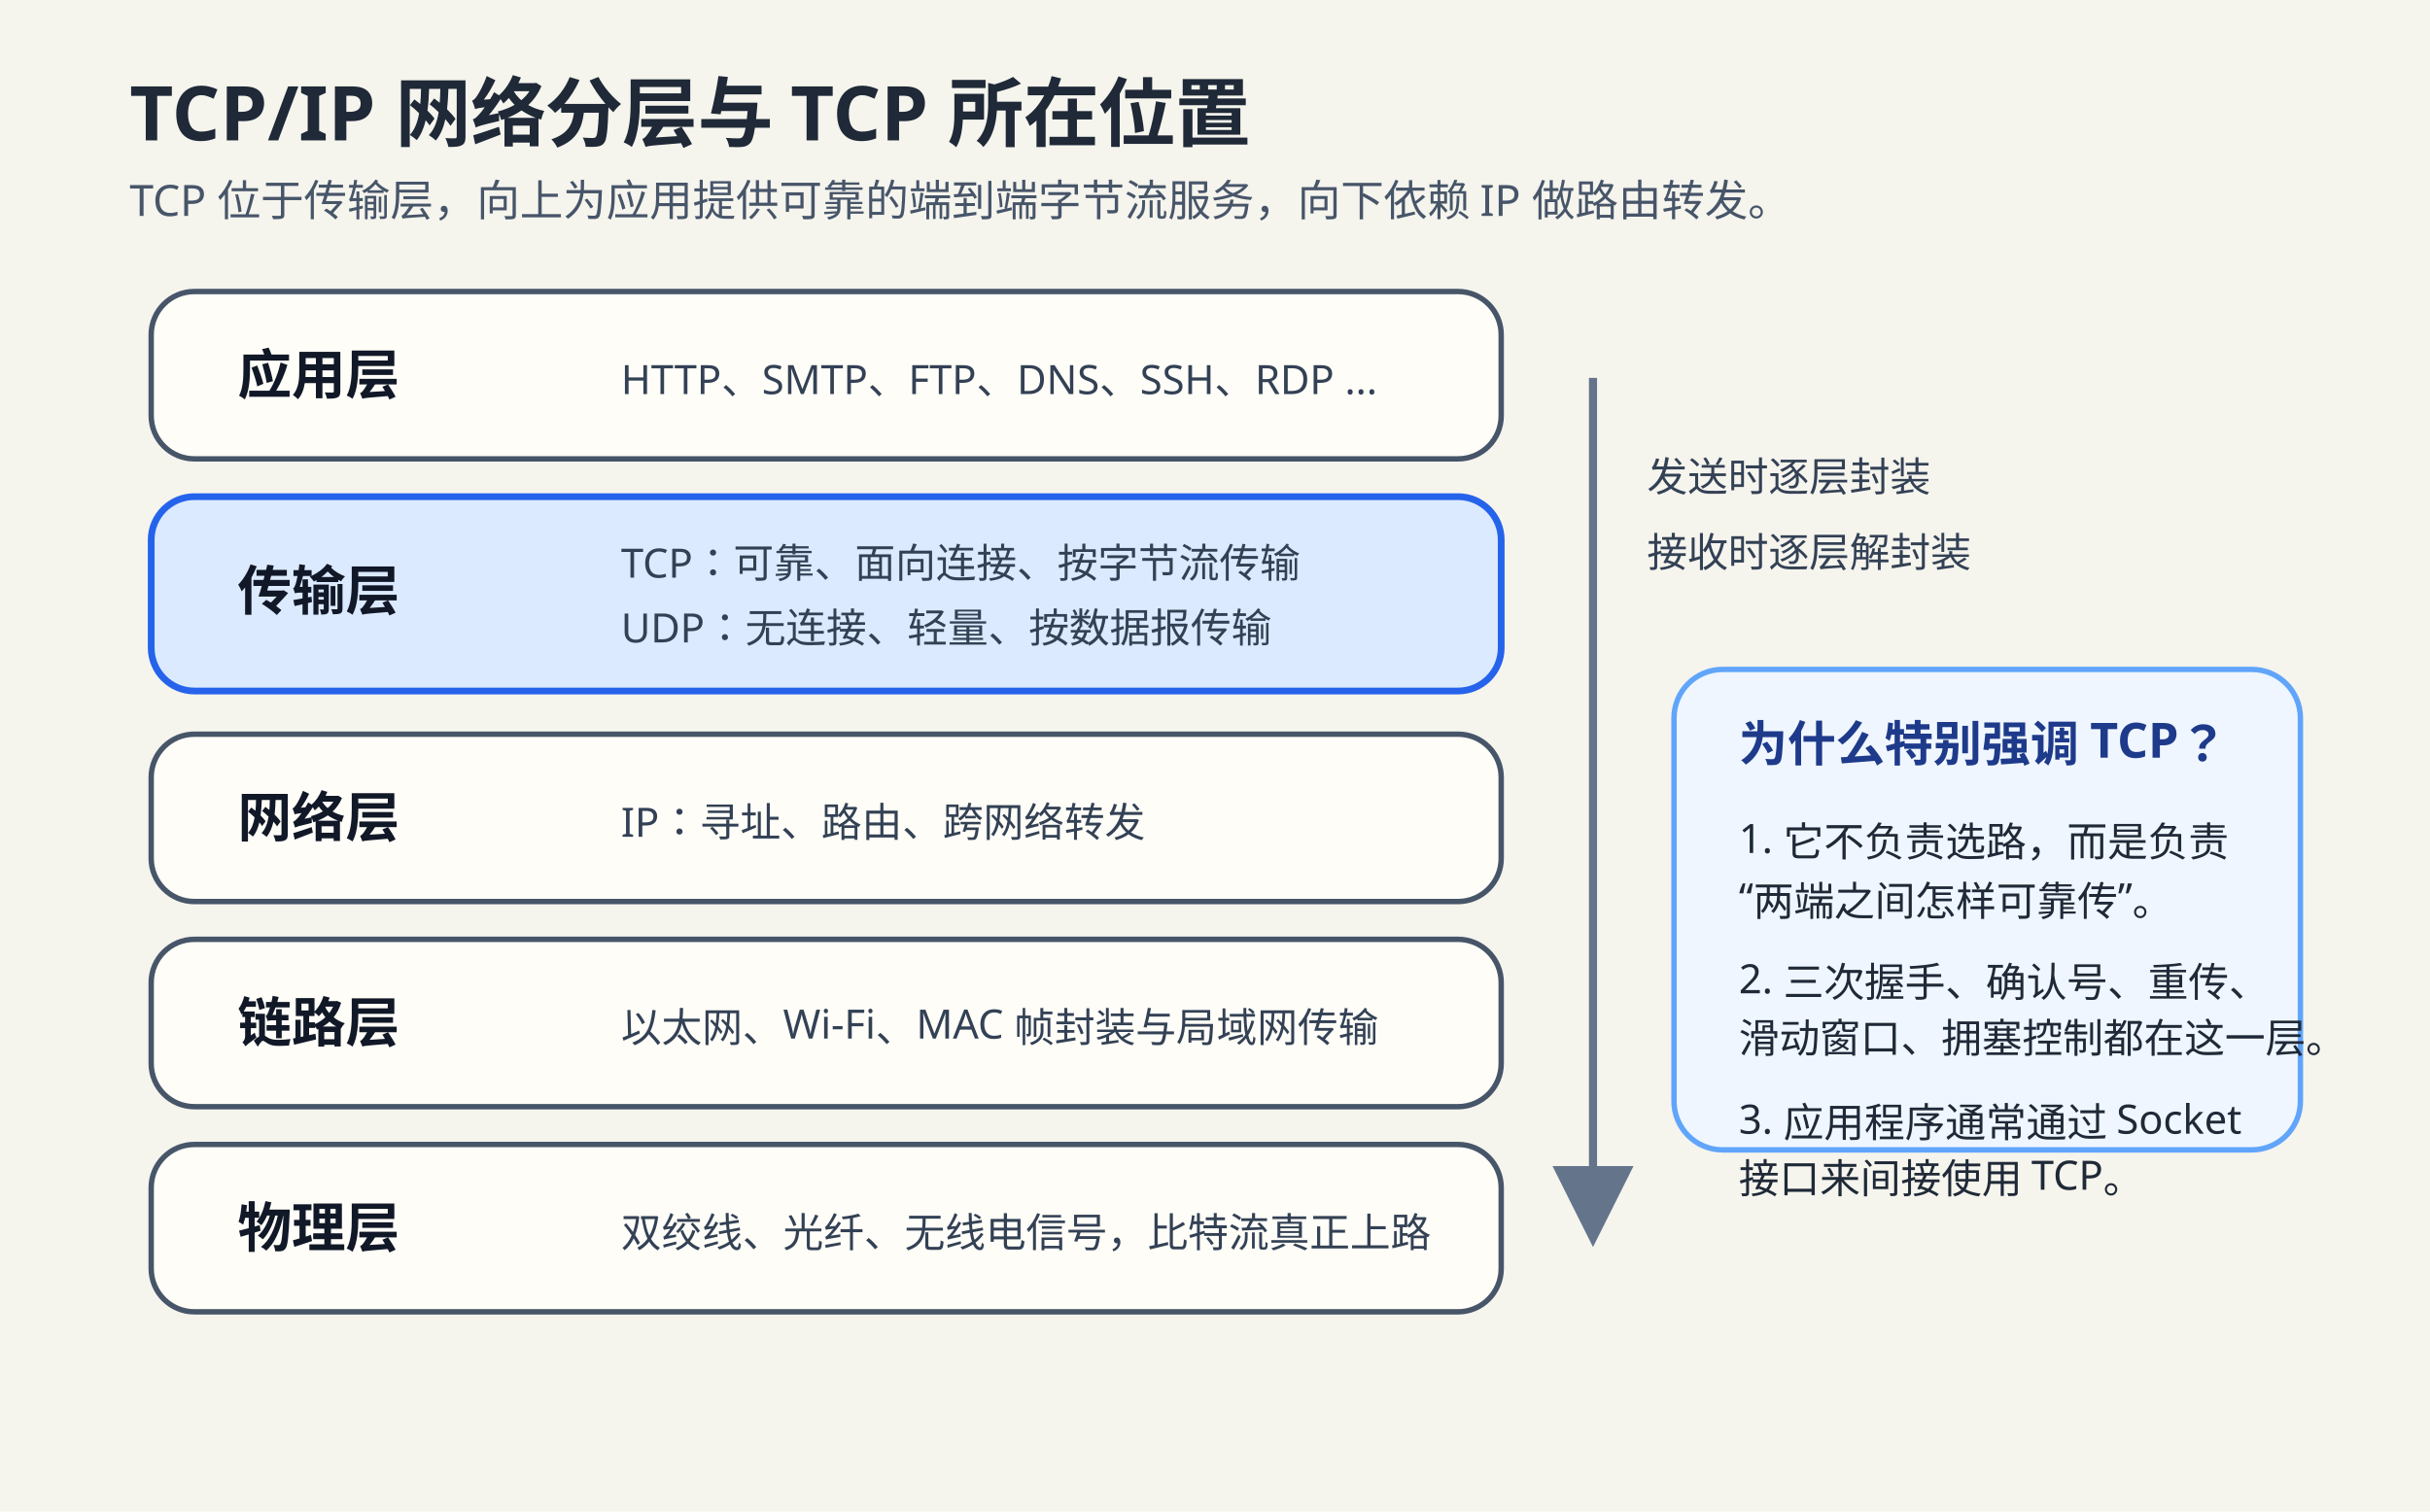
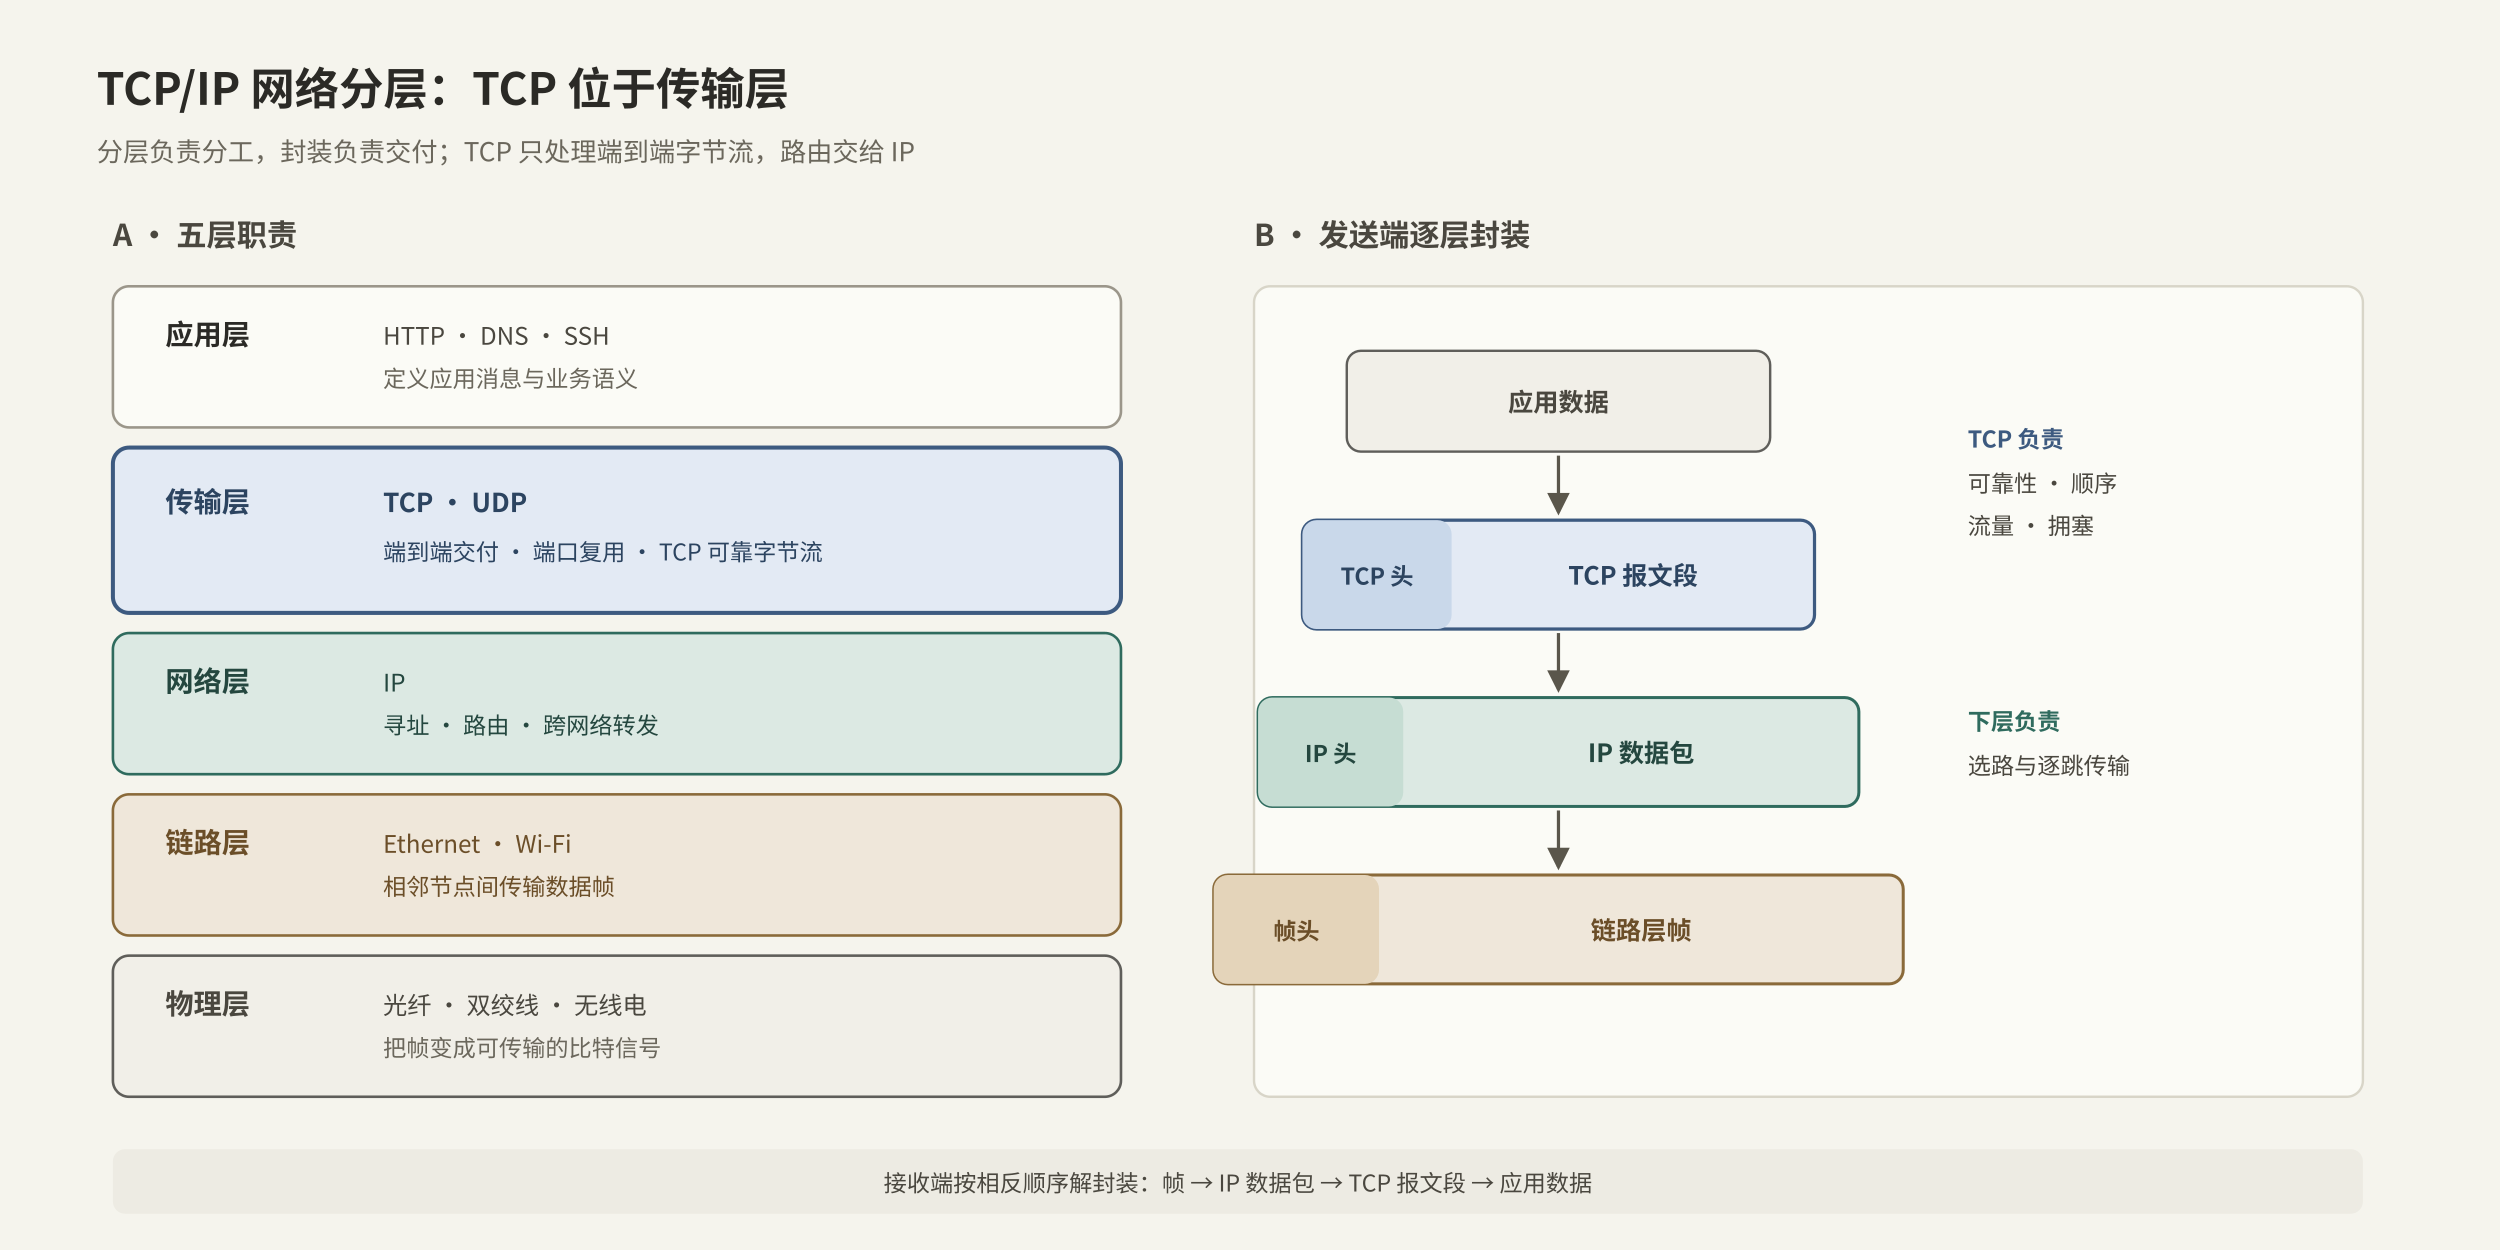
- <svg xmlns="http://www.w3.org/2000/svg" width="900" height="560" viewBox="0 0 900 560">
+ <svg xmlns="http://www.w3.org/2000/svg" viewBox="0 0 1240 620" font-family="'PingFang SC','Hiragino Sans GB','Microsoft YaHei','Noto Sans CJK SC',sans-serif">
  <defs>
-     <style>
-       .title { font: 700 28px 'Microsoft YaHei', 'PingFang SC', sans-serif; fill: #1f2937; }
-       .subtitle { font: 500 16px 'Microsoft YaHei', 'PingFang SC', sans-serif; fill: #475569; }
-       .layer { font: 700 20px 'Microsoft YaHei', 'PingFang SC', sans-serif; fill: #111827; }
-       .desc { font: 500 15px 'Microsoft YaHei', 'PingFang SC', sans-serif; fill: #334155; }
-       .note-title { font: 700 18px 'Microsoft YaHei', 'PingFang SC', sans-serif; fill: #1e3a8a; }
-       .note-text { font: 500 15px 'Microsoft YaHei', 'PingFang SC', sans-serif; fill: #1f2937; }
-       .stack { fill: #fffdf7; stroke: #475569; stroke-width: 2; rx: 16; }
-       .transport { fill: #dbeafe; stroke: #2563eb; stroke-width: 2.5; rx: 16; }
-       .note-box { fill: #eff6ff; stroke: #60a5fa; stroke-width: 2; rx: 18; }
-       .arrow { stroke: #64748b; stroke-width: 3; fill: none; marker-end: url(#arrow); }
-     </style>
-     <marker id="arrow" markerWidth="10" markerHeight="10" refX="8" refY="5" orient="auto">
-       <path d="M 0 0 L 10 5 L 0 10 z" fill="#64748b" />
+     <marker id="arr" viewBox="0 0 10 10" refX="8.5" refY="5" markerWidth="7" markerHeight="7" orient="auto">
+       <path d="M0 0L10 5L0 10Z" fill="#5A564B" />
    </marker>
  </defs>
-   <rect width="900" height="560" fill="rgb(245, 244, 237)" />
-   <text x="48" y="52" class="title">TCP/IP 网络分层与 TCP 所在位置</text>
-   <text x="48" y="80" class="subtitle">TCP 位于传输层，向上为应用提供可靠的端到端字节流服务，向下依赖 IP 做路由转发。</text>
-   <rect x="56" y="108" width="500" height="62" class="stack" />
-   <text x="88" y="146" class="layer">应用层</text>
-   <text x="230" y="146" class="desc">HTTP、SMTP、FTP、DNS、SSH、RDP ...</text>
-   <rect x="56" y="184" width="500" height="72" class="transport" />
-   <text x="88" y="226" class="layer">传输层</text>
-   <text x="230" y="214" class="desc">TCP：可靠、面向连接、按字节流传输</text>
-   <text x="230" y="238" class="desc">UDP：无连接、轻量、按数据报传输</text>
-   <rect x="56" y="272" width="500" height="62" class="stack" />
-   <text x="88" y="310" class="layer">网络层</text>
-   <text x="230" y="310" class="desc">IP：寻址、路由、跨网络转发</text>
-   <rect x="56" y="348" width="500" height="62" class="stack" />
-   <text x="88" y="386" class="layer">链路层</text>
-   <text x="230" y="386" class="desc">以太网、Wi-Fi、MAC 帧封装与局域网传输</text>
-   <rect x="56" y="424" width="500" height="62" class="stack" />
-   <text x="88" y="462" class="layer">物理层</text>
-   <text x="230" y="462" class="desc">双绞线、光纤、无线电信号，比特流真正上路</text>
-   <path d="M 590 140 L 590 456" class="arrow" />
-   <text x="610" y="182" class="desc">发送时逐层封装</text>
-   <text x="610" y="210" class="desc">接收时逐层解封装</text>
-   <rect x="620" y="248" width="232" height="178" class="note-box" />
-   <text x="644" y="282" class="note-title">为什么特别强调 TCP？</text>
-   <text x="644" y="316" class="note-text">1. 它不负责选路，而是负责</text>
-   <text x="644" y="338" class="note-text">   “两端之间怎样可靠传”。</text>
-   <text x="644" y="368" class="note-text">2. 三次握手、确认号、重传、</text>
-   <text x="644" y="390" class="note-text">   滑动窗口、拥塞控制都在这一层。</text>
-   <text x="644" y="420" class="note-text">3. 应用程序通常通过 Socket</text>
-   <text x="644" y="442" class="note-text">   接口来间接使用 TCP。</text>
+   <rect width="1240" height="620" fill="rgb(245, 244, 237)" />
+   <text x="48" y="52" font-size="22" font-weight="700" fill="#2B2A26">TCP/IP 网络分层：TCP 位于传输层</text>
+   <text x="48" y="80" font-size="13" fill="#6B675C">分层负责分工，封装负责交付；TCP 只处理端到端字节流，路由交给 IP</text>
+   <text x="56" y="122" font-size="15" font-weight="700" fill="#4A473F">A · 五层职责</text>
+   <rect x="56" y="142" width="500" height="70" rx="8" fill="#FBFBF6" stroke="#9B968A" stroke-width="1.3" />
+   <text x="82" y="171" font-size="14" font-weight="700" fill="#2B2A26">应用层</text>
+   <text x="190" y="171" font-size="12" fill="#4A473F">HTTP · DNS · SSH</text>
+   <text x="190" y="192" font-size="11.5" fill="#6B675C">定义应用消息与业务语义</text>
+   <rect x="56" y="222" width="500" height="82" rx="8" fill="#E3EAF4" stroke="#3D5A80" stroke-width="2" />
+   <text x="82" y="254" font-size="14" font-weight="700" fill="#2C4460">传输层</text>
+   <text x="190" y="254" font-size="13" font-weight="700" fill="#2C4460">TCP · UDP</text>
+   <text x="190" y="278" font-size="11.5" fill="#2C4460">端到端交付 · 端口复用 · TCP 可靠字节流</text>
+   <rect x="56" y="314" width="500" height="70" rx="8" fill="#DCE9E3" stroke="#2F6B5E" stroke-width="1.3" />
+   <text x="82" y="343" font-size="14" font-weight="700" fill="#24473F">网络层</text>
+   <text x="190" y="343" font-size="12" fill="#24473F">IP</text>
+   <text x="190" y="364" font-size="11.5" fill="#24473F">寻址 · 路由 · 跨网络转发</text>
+   <rect x="56" y="394" width="500" height="70" rx="8" fill="#EFE7DA" stroke="#8A6A3A" stroke-width="1.3" />
+   <text x="82" y="423" font-size="14" font-weight="700" fill="#6B4E28">链路层</text>
+   <text x="190" y="423" font-size="12" fill="#6B4E28">Ethernet · Wi‑Fi</text>
+   <text x="190" y="444" font-size="11.5" fill="#6B4E28">相邻节点间传输数据帧</text>
+   <rect x="56" y="474" width="500" height="70" rx="8" fill="#F1EFE8" stroke="#5F5E5A" stroke-width="1.3" />
+   <text x="82" y="503" font-size="14" font-weight="700" fill="#4A473F">物理层</text>
+   <text x="190" y="503" font-size="12" fill="#4A473F">光纤 · 双绞线 · 无线电</text>
+   <text x="190" y="524" font-size="11.5" fill="#6B675C">把帧变成可传输的比特信号</text>
+   <text x="622" y="122" font-size="15" font-weight="700" fill="#4A473F">B · 发送端逐层封装</text>
+   <rect x="622" y="142" width="550" height="402" rx="8" fill="#FBFBF6" stroke="#D8D5C8" stroke-width="1.2" />
+   <rect x="668" y="174" width="210" height="50" rx="7" fill="#F1EFE8" stroke="#5F5E5A" stroke-width="1.2" />
+   <text x="773" y="204" font-size="12.5" font-weight="700" fill="#4A473F" text-anchor="middle">应用数据</text>
+   <line x1="773" y1="226" x2="773" y2="254" stroke="#5A564B" stroke-width="1.6" marker-end="url(#arr)" />
+   <rect x="646" y="258" width="254" height="54" rx="7" fill="#E3EAF4" stroke="#3D5A80" stroke-width="1.6" />
+   <rect x="646" y="258" width="74" height="54" rx="7" fill="#C9D8EA" />
+   <text x="683" y="290" font-size="11.5" font-weight="700" fill="#2C4460" text-anchor="middle">TCP 头</text>
+   <text x="810" y="290" font-size="12.5" font-weight="700" fill="#2C4460" text-anchor="middle">TCP 报文段</text>
+   <line x1="773" y1="314" x2="773" y2="342" stroke="#5A564B" stroke-width="1.6" marker-end="url(#arr)" />
+   <rect x="624" y="346" width="298" height="54" rx="7" fill="#DCE9E3" stroke="#2F6B5E" stroke-width="1.5" />
+   <rect x="624" y="346" width="72" height="54" rx="7" fill="#C6DDD3" />
+   <text x="660" y="378" font-size="11.5" font-weight="700" fill="#24473F" text-anchor="middle">IP 头</text>
+   <text x="814" y="378" font-size="12.5" font-weight="700" fill="#24473F" text-anchor="middle">IP 数据包</text>
+   <line x1="773" y1="402" x2="773" y2="430" stroke="#5A564B" stroke-width="1.6" marker-end="url(#arr)" />
+   <rect x="602" y="434" width="342" height="54" rx="7" fill="#EFE7DA" stroke="#8A6A3A" stroke-width="1.5" />
+   <rect x="602" y="434" width="82" height="54" rx="7" fill="#E4D4BA" />
+   <text x="643" y="466" font-size="11.5" font-weight="700" fill="#6B4E28" text-anchor="middle">帧头</text>
+   <text x="814" y="466" font-size="12.5" font-weight="700" fill="#6B4E28" text-anchor="middle">链路层帧</text>
+   <text x="976" y="222" font-size="11.5" font-weight="700" fill="#3D5A80">TCP 负责</text>
+   <text x="976" y="244" font-size="11.5" fill="#4A473F">可靠性 · 顺序</text>
+   <text x="976" y="265" font-size="11.5" fill="#4A473F">流量 · 拥塞</text>
+   <text x="976" y="362" font-size="11.5" font-weight="700" fill="#2F6B5E">下层负责</text>
+   <text x="976" y="384" font-size="11.5" fill="#4A473F">选路与逐跳传输</text>
+   <rect x="56" y="570" width="1116" height="32" rx="6" fill="#EDEBE3" />
+   <text x="614" y="591" font-size="11.5" fill="#4A473F" text-anchor="middle">接收端按相反顺序解封装：帧 → IP 数据包 → TCP 报文段 → 应用数据</text>
</svg>
